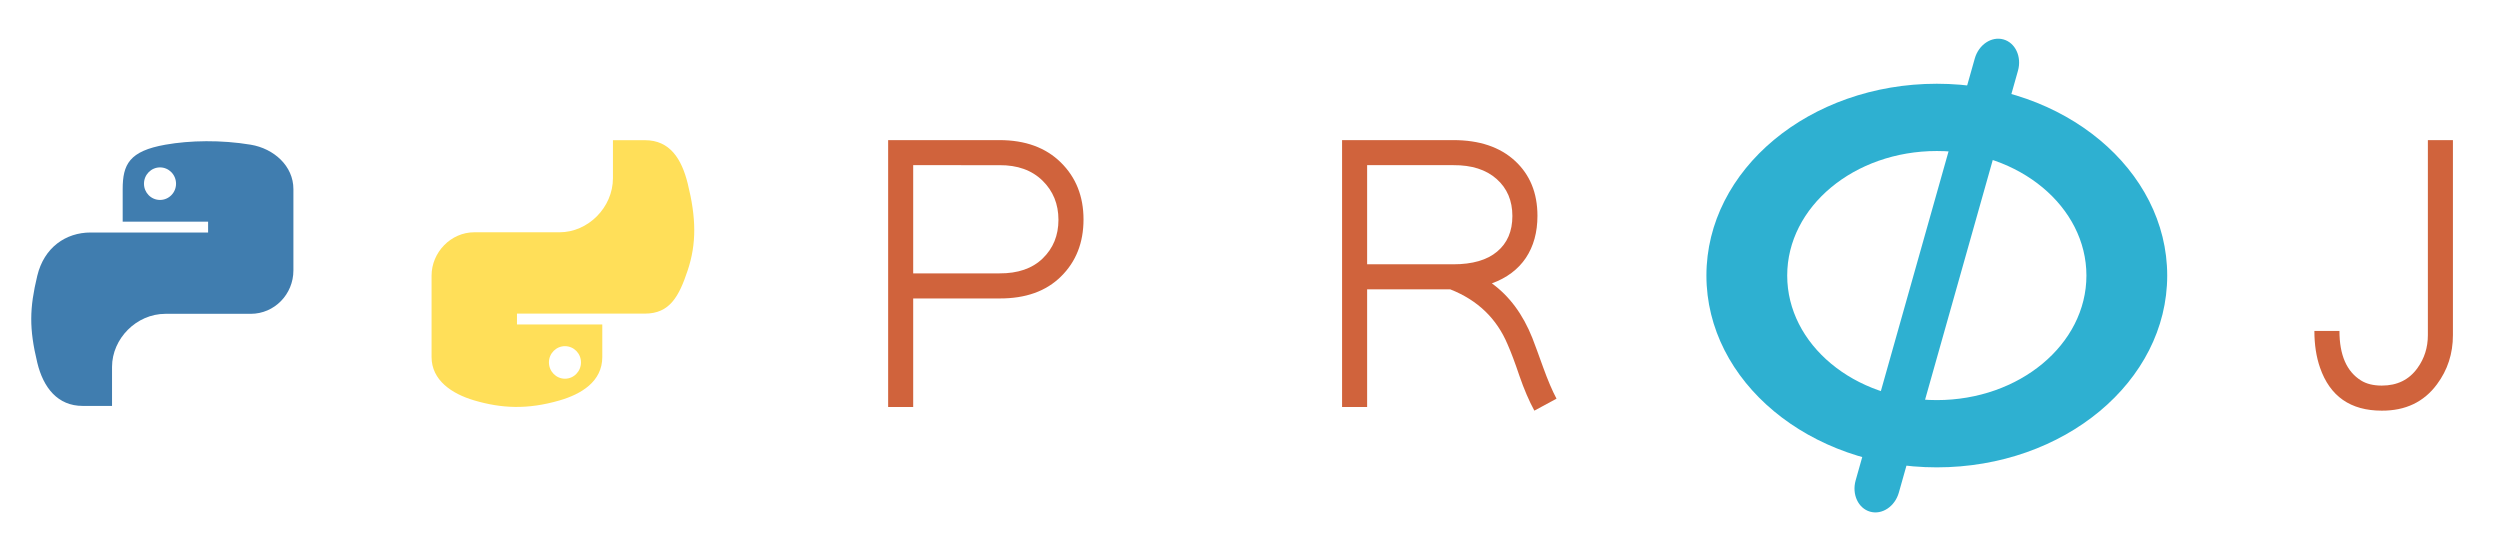
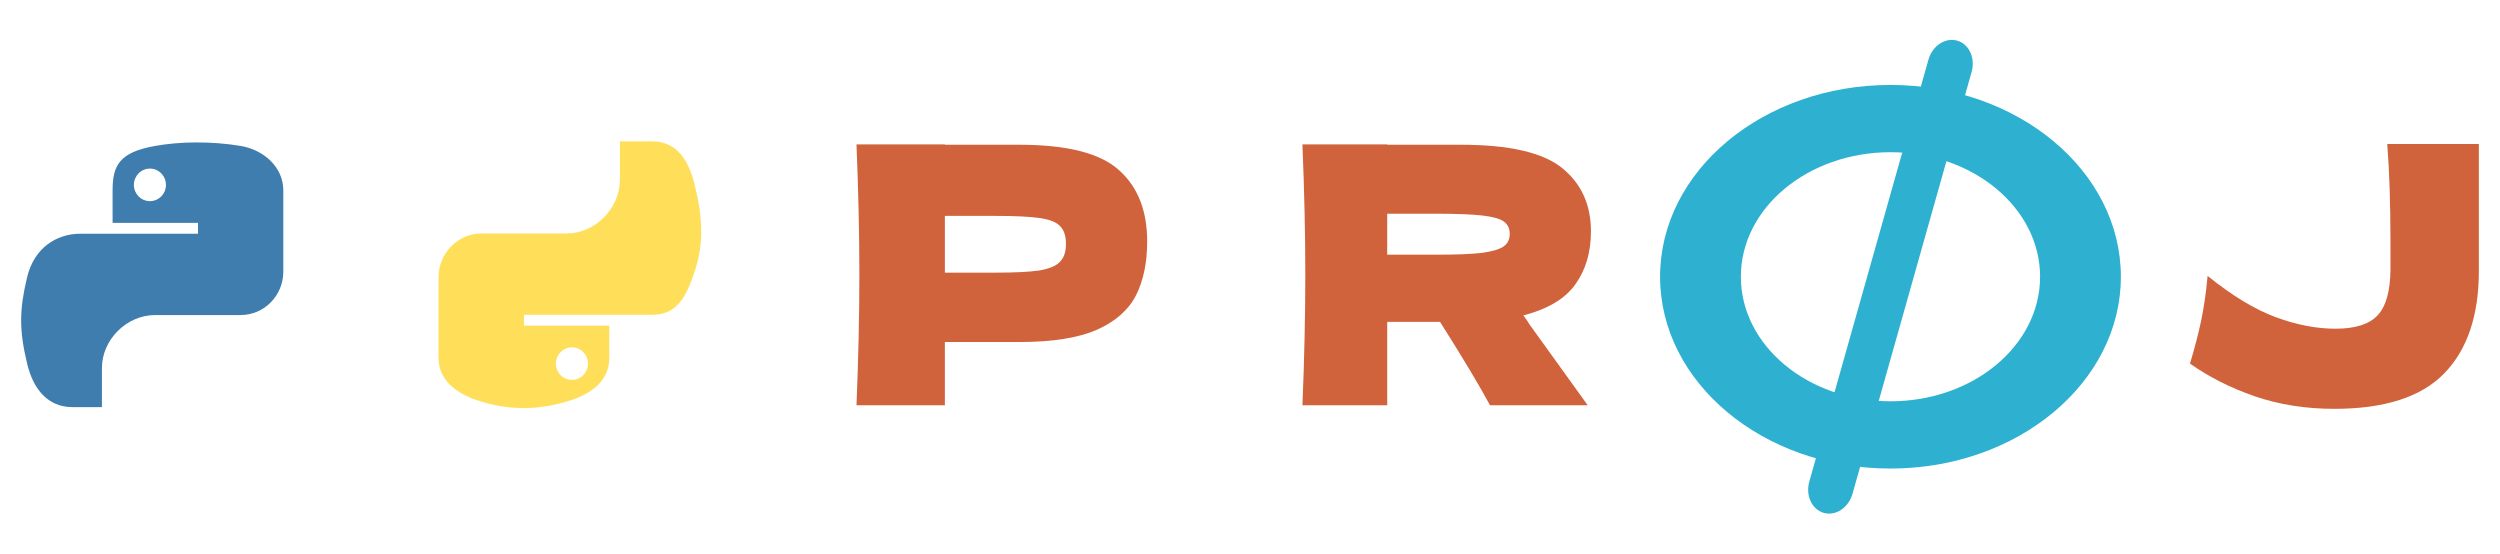
<svg xmlns="http://www.w3.org/2000/svg" width="197.182mm" height="43.656mm" viewBox="0 0 197.182 43.656" version="1.1" id="svg3821">
  <defs id="defs3815" />
  <g id="layer1" transform="translate(-17.57589,-18.9985)">
    <g id="g871" transform="translate(-21.96512,-2.451818)">
-       <path id="path1386-1-6-8" d="m 192.303,28.056 a 18.172,15.128 0 0 0 -18.172,15.128 18.172,15.128 0 0 0 18.172,15.128 18.172,15.128 0 0 0 18.172,-15.128 18.172,15.128 0 0 0 -18.172,-15.128 z m 0,5.305 a 11.8,9.823 0 0 1 11.8,9.823 11.8,9.823 0 0 1 -11.8,9.823 11.8,9.823 0 0 1 -11.8,-9.823 11.8,9.823 0 0 1 11.8,-9.823 z" style="opacity:1;fill:#2eb0d1;fill-opacity:1;stroke:none;stroke-width:0.765;stroke-linecap:round;stroke-linejoin:bevel;stroke-miterlimit:4;stroke-dasharray:none;stroke-dashoffset:0;stroke-opacity:1;paint-order:stroke fill markers" />
-       <rect transform="rotate(15.76816)" ry="2.065" rx="2.065" y="-30.05" x="195.031" height="38.704" width="3.54" id="rect1404-8-1-7" style="opacity:1;fill:#2eb0d1;fill-opacity:1;stroke:none;stroke-width:0.765;stroke-linecap:round;stroke-linejoin:bevel;stroke-miterlimit:4;stroke-dasharray:none;stroke-dashoffset:0;stroke-opacity:1;paint-order:stroke fill markers" />
-       <path d="m 109.591,32.501 h 8.779 q 3.05,0 4.841,1.762 1.79,1.762 1.79,4.497 0,2.75 -1.776,4.497 -1.762,1.747 -4.855,1.733 h -6.803 v 8.564 h -1.976 z m 1.976,1.976 v 8.535 h 6.803 q 2.177,0.014 3.408,-1.174 1.246,-1.203 1.246,-3.05 0,-1.862 -1.26,-3.093 -1.26,-1.232 -3.394,-1.217 z" style="font-style:normal;font-variant:normal;font-weight:normal;font-stretch:normal;font-size:29.33px;line-height:0;font-family:AnjaliOldLipi;-inkscape-font-specification:'AnjaliOldLipi, Normal';font-variant-ligatures:normal;font-variant-caps:normal;font-variant-numeric:normal;font-feature-settings:normal;text-align:start;letter-spacing:0px;word-spacing:0px;writing-mode:lr-tb;text-anchor:start;fill:#d0633c;fill-opacity:1;stroke:none;stroke-width:0.265" id="path856" />
-       <path d="m 145.394,32.501 h 8.779 q 3.079,0 4.855,1.633 1.776,1.633 1.776,4.339 0,1.948 -0.917,3.323 -0.917,1.361 -2.678,2.005 2.077,1.504 3.194,4.311 0.315,0.816 0.859,2.334 0.544,1.504 1.045,2.449 l -1.747,0.945 q -0.63,-1.16 -1.174,-2.735 -0.53,-1.575 -0.931,-2.478 -1.289,-3.079 -4.526,-4.354 h -6.559 v 9.28 h -1.976 z m 1.976,1.976 v 7.819 h 6.803 q 2.263,0 3.451,-1.002 1.203,-1.002 1.203,-2.807 0,-1.819 -1.246,-2.922 -1.246,-1.103 -3.408,-1.088 z" style="font-style:normal;font-variant:normal;font-weight:normal;font-stretch:normal;font-size:29.33px;line-height:0;font-family:AnjaliOldLipi;-inkscape-font-specification:'AnjaliOldLipi, Normal';font-variant-ligatures:normal;font-variant-caps:normal;font-variant-numeric:normal;font-feature-settings:normal;text-align:start;letter-spacing:0px;word-spacing:0px;writing-mode:lr-tb;text-anchor:start;fill:#d0633c;fill-opacity:1;stroke:none;stroke-width:0.265" id="path858" />
-       <path d="m 224.06,47.552 q 0,2.85 1.704,3.91 0.644,0.401 1.633,0.401 1.833,0 2.821,-1.389 0.816,-1.131 0.816,-2.592 V 32.501 h 1.976 v 15.381 q 0,2.191 -1.26,3.881 -1.547,2.091 -4.354,2.077 -3.695,0 -4.869,-3.394 -0.444,-1.275 -0.444,-2.893 z" style="font-style:normal;font-variant:normal;font-weight:normal;font-stretch:normal;font-size:29.33px;line-height:0;font-family:AnjaliOldLipi;-inkscape-font-specification:'AnjaliOldLipi, Normal';font-variant-ligatures:normal;font-variant-caps:normal;font-variant-numeric:normal;font-feature-settings:normal;text-align:start;letter-spacing:0px;word-spacing:0px;writing-mode:lr-tb;text-anchor:start;fill:#d0633c;fill-opacity:1;stroke:none;stroke-width:0.265" id="path860" />
-       <g id="g199" transform="matrix(0.2645833,0,0,0.2645833,50.56968,6.82051)">
-         <path style="fill:#407daf;fill-opacity:1;stroke-width:0.95" d="m 19.787,97.389 c -4.353,0.02 -8.51,0.391 -12.167,1.039 -10.775,1.904 -12.731,5.888 -12.731,13.235 v 9.704 h 25.462 v 3.235 h -25.462 -9.556 c -7.4,0 -13.88,4.448 -15.906,12.909 -2.338,9.699 -2.442,15.751 0,25.877 1.81,7.538 6.132,12.909 13.532,12.909 h 8.754 v -11.633 c 0,-8.404 7.271,-15.817 15.906,-15.817 h 25.432 c 7.079,0 12.731,-5.829 12.731,-12.939 v -24.245 c 0,-6.9 -5.821,-12.084 -12.731,-13.235 -4.374,-0.728 -8.912,-1.059 -13.265,-1.039 z m -13.77,7.805 c 2.63,0 4.778,2.183 4.778,4.867 -10e-6,2.674 -2.148,4.837 -4.778,4.837 -2.639,0 -4.778,-2.163 -4.778,-4.837 0,-2.684 2.138,-4.867 4.778,-4.867 z" id="path1948" />
-         <path style="fill:#ffdf59;fill-opacity:0.998;stroke-width:0.95" d="M 141.037,97.085 V 108.392 c 0,8.766 -7.432,16.144 -15.906,16.144 H 99.699 c -6.966,0 -12.731,5.962 -12.731,12.939 v 24.245 c 0,6.9 6,10.959 12.731,12.939 8.06,2.37 15.789,2.798 25.432,0 6.41,-1.856 12.731,-5.591 12.731,-12.939 v -9.704 h -25.432 v -3.235 h 25.432 12.731 c 7.4,0 10.158,-5.162 12.731,-12.909 2.658,-7.976 2.545,-15.646 0,-25.877 -1.829,-7.367 -5.322,-12.909 -12.731,-12.909 z m -14.304,61.4 c 2.639,10e-6 4.778,2.163 4.778,4.837 0,2.684 -2.138,4.867 -4.778,4.867 -2.63,0 -4.778,-2.183 -4.778,-4.867 0,-2.674 2.148,-4.837 4.778,-4.837 z" id="path1950" />
+       <g id="g842" transform="translate(-2.780953,0.09448762)">
+         <path style="opacity:1;fill:#2eb0d1;fill-opacity:1;stroke:none;stroke-width:0.765;stroke-linecap:round;stroke-linejoin:bevel;stroke-miterlimit:4;stroke-dasharray:none;stroke-dashoffset:0;stroke-opacity:1;paint-order:stroke fill markers" d="m 191.429,28.056 a 18.172,15.128 0 0 0 -18.172,15.128 18.172,15.128 0 0 0 18.172,15.128 18.172,15.128 0 0 0 18.172,-15.128 18.172,15.128 0 0 0 -18.172,-15.128 z m 0,5.305 a 11.8,9.823 0 0 1 11.8,9.823 11.8,9.823 0 0 1 -11.8,9.823 11.8,9.823 0 0 1 -11.8,-9.823 11.8,9.823 0 0 1 11.8,-9.823 z" id="path1386-1-6-8" />
+         <rect style="opacity:1;fill:#2eb0d1;fill-opacity:1;stroke:none;stroke-width:0.765;stroke-linecap:round;stroke-linejoin:bevel;stroke-miterlimit:4;stroke-dasharray:none;stroke-dashoffset:0;stroke-opacity:1;paint-order:stroke fill markers" id="rect1404-8-1-7" width="3.54" height="38.704" x="194.19" y="-29.813" rx="2.065" ry="2.065" transform="rotate(15.76816)" />
      </g>
+       <path id="path1948" d="m 55.008,32.682 c -1.152,0.005 -2.251,0.104 -3.219,0.275 -2.851,0.504 -3.368,1.558 -3.368,3.502 v 2.568 h 6.737 v 0.856 h -6.737 -2.528 c -1.958,0 -3.672,1.177 -4.209,3.416 -0.619,2.566 -0.646,4.167 0,6.847 0.479,1.994 1.623,3.416 3.58,3.416 h 2.316 v -3.078 c 0,-2.224 1.924,-4.185 4.209,-4.185 h 6.729 c 1.873,0 3.368,-1.542 3.368,-3.423 v -6.415 c 0,-1.826 -1.54,-3.197 -3.368,-3.502 -1.157,-0.193 -2.358,-0.28 -3.51,-0.275 z m -3.643,2.065 c 0.696,0 1.264,0.578 1.264,1.288 -3e-6,0.708 -0.568,1.28 -1.264,1.28 -0.698,0 -1.264,-0.572 -1.264,-1.28 0,-0.71 0.566,-1.288 1.264,-1.288 z" style="fill:#407daf;fill-opacity:1;stroke-width:0.251" />
+       <path id="path1950" d="m 88.437,32.602 v 2.992 c 0,2.319 -1.966,4.271 -4.209,4.271 h -6.729 c -1.843,0 -3.368,1.578 -3.368,3.423 v 6.415 c 0,1.826 1.588,2.9 3.368,3.423 2.132,0.627 4.177,0.74 6.729,0 1.696,-0.491 3.368,-1.479 3.368,-3.423 v -2.568 h -6.729 v -0.856 h 6.729 3.368 c 1.958,0 2.688,-1.366 3.368,-3.416 0.703,-2.11 0.673,-4.14 0,-6.847 -0.484,-1.949 -1.408,-3.416 -3.368,-3.416 z m -3.785,16.245 c 0.698,3e-6 1.264,0.572 1.264,1.28 0,0.71 -0.566,1.288 -1.264,1.288 -0.696,0 -1.264,-0.578 -1.264,-1.288 0,-0.708 0.568,-1.28 1.264,-1.28 z" style="fill:#ffdf59;fill-opacity:0.998;stroke-width:0.251" />
+       <path d="m 119.961,32.867 q 5.64,0 7.85,2.012 2.211,1.984 2.211,5.611 0,2.494 -0.879,4.251 -0.879,1.729 -3.089,2.721 -2.21,0.964 -6.093,0.964 h -5.895 v 4.988 h -6.972 q 0.227,-5.498 0.227,-10.287 0,-4.789 -0.227,-10.287 h 6.972 v 0.028 z m -1.984,10.089 q 2.352,0 3.514,-0.17 1.19,-0.198 1.644,-0.68 0.482,-0.482 0.482,-1.417 0,-0.935 -0.453,-1.389 -0.425,-0.482 -1.615,-0.652 -1.162,-0.17 -3.571,-0.17 h -3.911 v 4.478 z" style="font-style:normal;font-variant:normal;font-weight:normal;font-stretch:normal;font-size:40px;line-height:1.25;font-family:'Dela Gothic One';-inkscape-font-specification:'Dela Gothic One, Normal';font-variant-ligatures:normal;font-variant-caps:normal;font-variant-numeric:normal;font-feature-settings:normal;text-align:start;letter-spacing:0px;word-spacing:0px;writing-mode:lr-tb;text-anchor:start;fill:#d0633c;fill-opacity:1;stroke:none;stroke-width:0.708" id="path831" />
+       <path d="m 165.023,39.697 q 0,2.466 -1.219,4.166 -1.19,1.7 -4.109,2.466 0.34,0.453 0.482,0.708 l 4.591,6.376 h -7.708 q -1.247,-2.324 -3.939,-6.575 h -4.166 v 6.575 h -6.688 q 0.227,-5.498 0.227,-10.287 0,-4.789 -0.227,-10.287 h 6.688 v 0.028 h 5.81 q 5.725,0 7.992,1.842 2.267,1.842 2.267,4.988 z m -16.069,-1.389 v 3.231 h 3.826 q 2.409,0 3.627,-0.142 1.247,-0.17 1.729,-0.51 0.482,-0.34 0.482,-0.992 0,-0.623 -0.453,-0.964 -0.453,-0.34 -1.7,-0.482 -1.247,-0.142 -3.684,-0.142 z" style="font-style:normal;font-variant:normal;font-weight:normal;font-stretch:normal;font-size:40px;line-height:1.25;font-family:'Dela Gothic One';-inkscape-font-specification:'Dela Gothic One, Normal';font-variant-ligatures:normal;font-variant-caps:normal;font-variant-numeric:normal;font-feature-settings:normal;text-align:start;letter-spacing:0px;word-spacing:0px;writing-mode:lr-tb;text-anchor:start;fill:#d0633c;fill-opacity:1;stroke:none;stroke-width:0.708" id="path833" />
+       <path d="m 235.055,32.81 v 10.004 q 0,5.3 -2.749,8.105 -2.721,2.777 -8.644,2.777 -3.401,0 -6.291,-0.992 -2.862,-0.992 -5.101,-2.579 0.538,-1.757 0.879,-3.372 0.34,-1.615 0.51,-3.542 2.919,2.352 5.385,3.259 2.466,0.907 4.704,0.907 2.324,0 3.316,-1.049 0.992,-1.049 1.02,-3.599 v -2.154 q 0,-4.591 -0.255,-7.765 z" style="font-style:normal;font-variant:normal;font-weight:normal;font-stretch:normal;font-size:40px;line-height:1.25;font-family:'Dela Gothic One';-inkscape-font-specification:'Dela Gothic One, Normal';font-variant-ligatures:normal;font-variant-caps:normal;font-variant-numeric:normal;font-feature-settings:normal;text-align:start;letter-spacing:0px;word-spacing:0px;writing-mode:lr-tb;text-anchor:start;fill:#d0633c;fill-opacity:1;stroke:none;stroke-width:0.708" id="path837" />
    </g>
  </g>
</svg>
